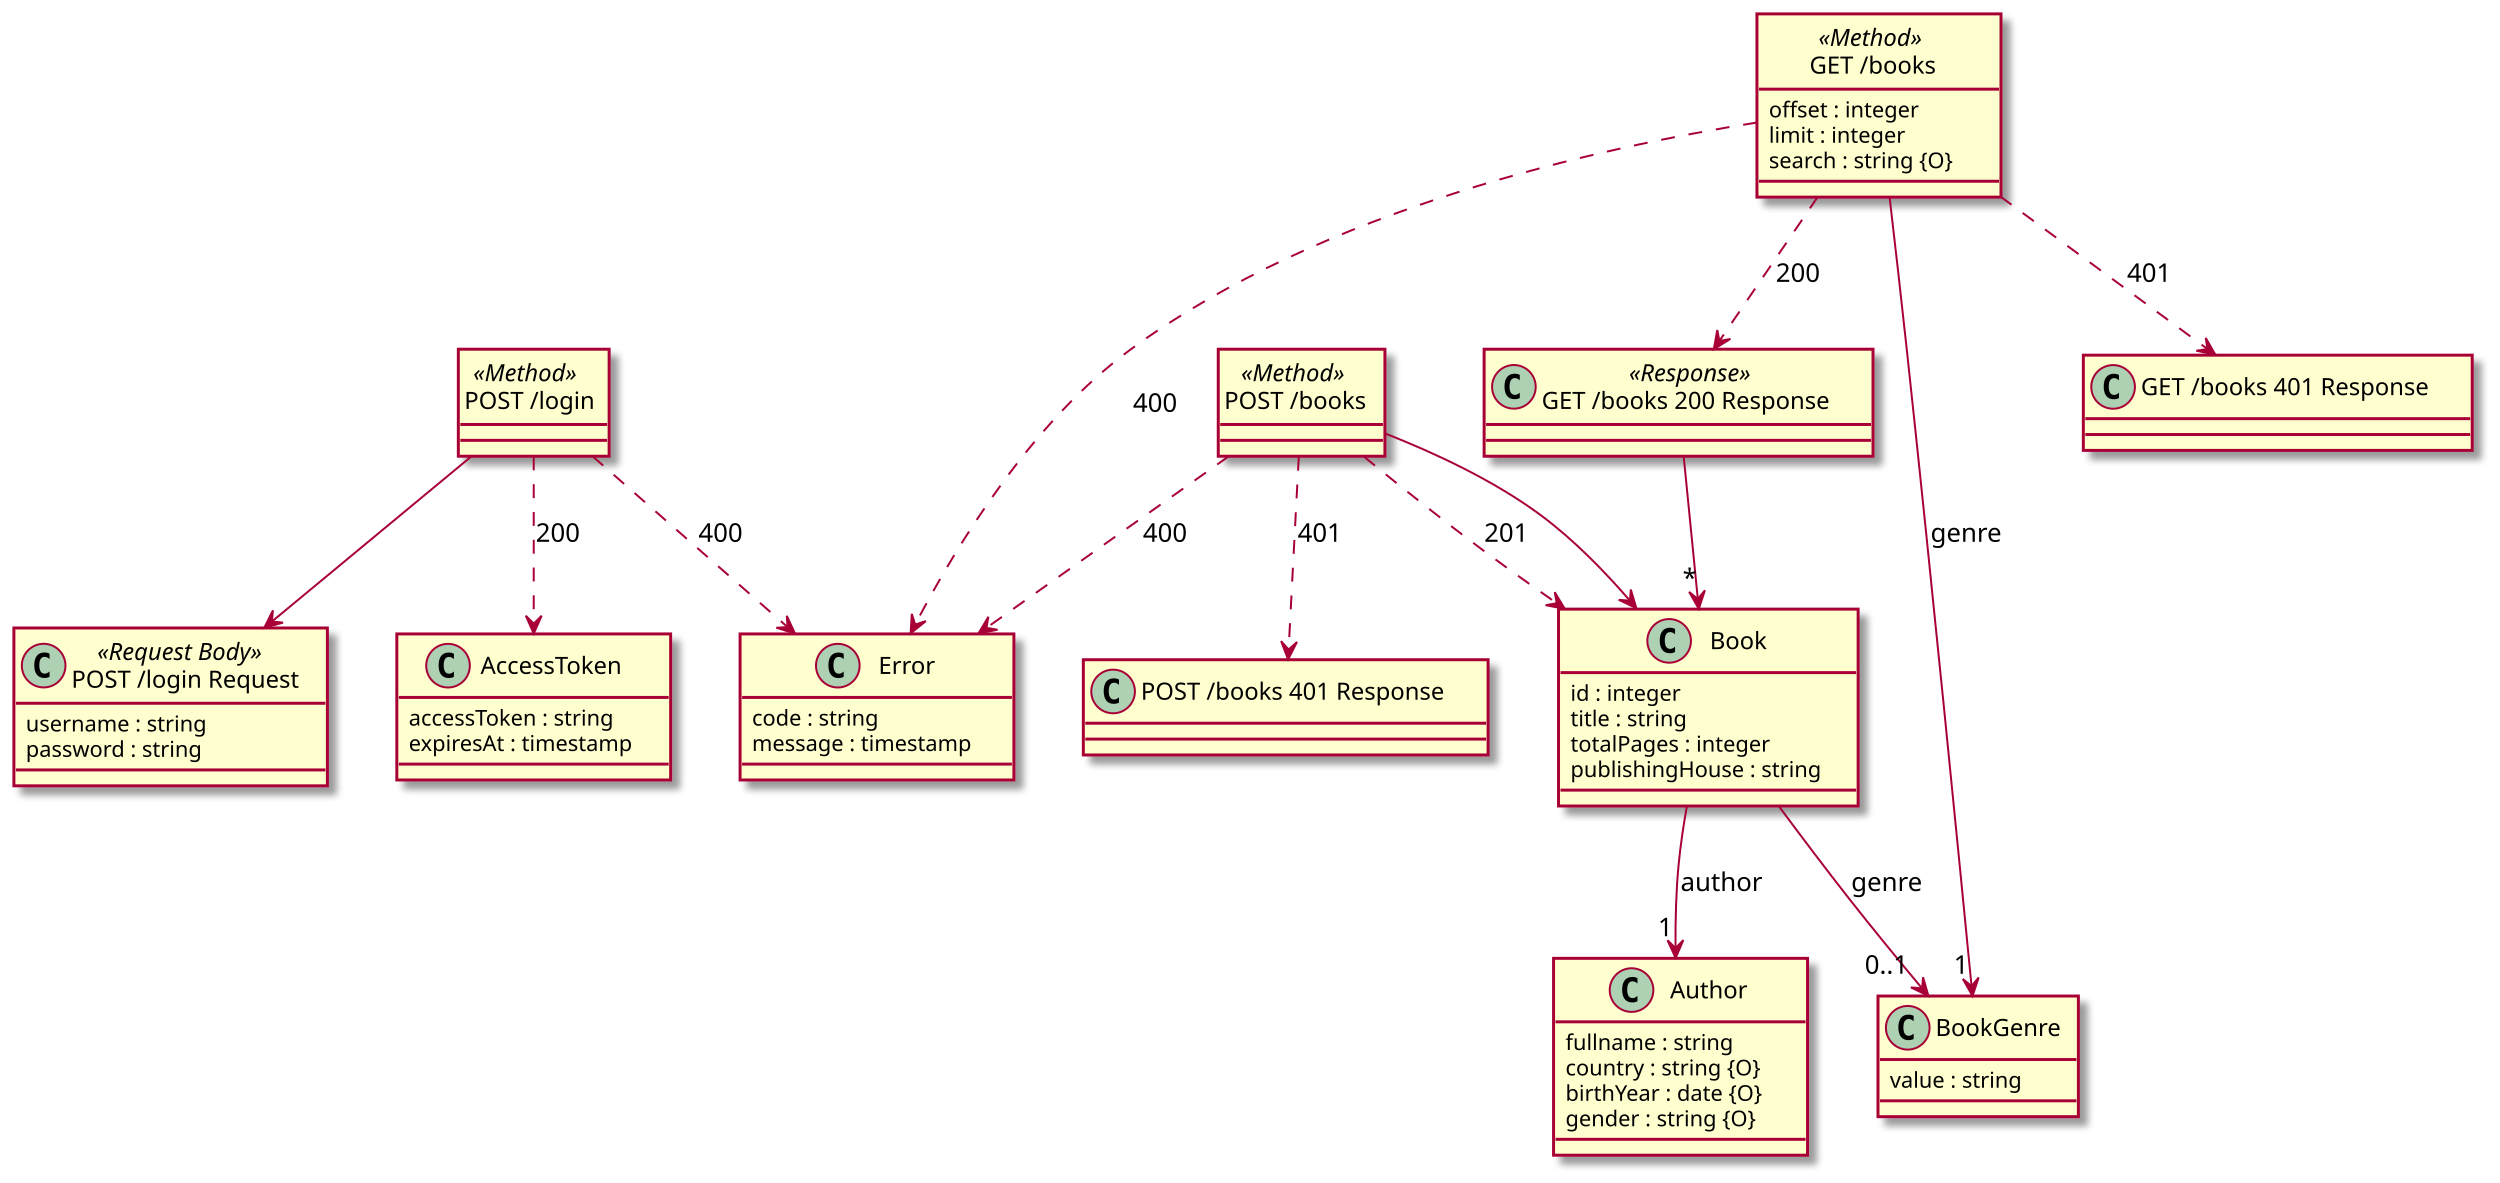
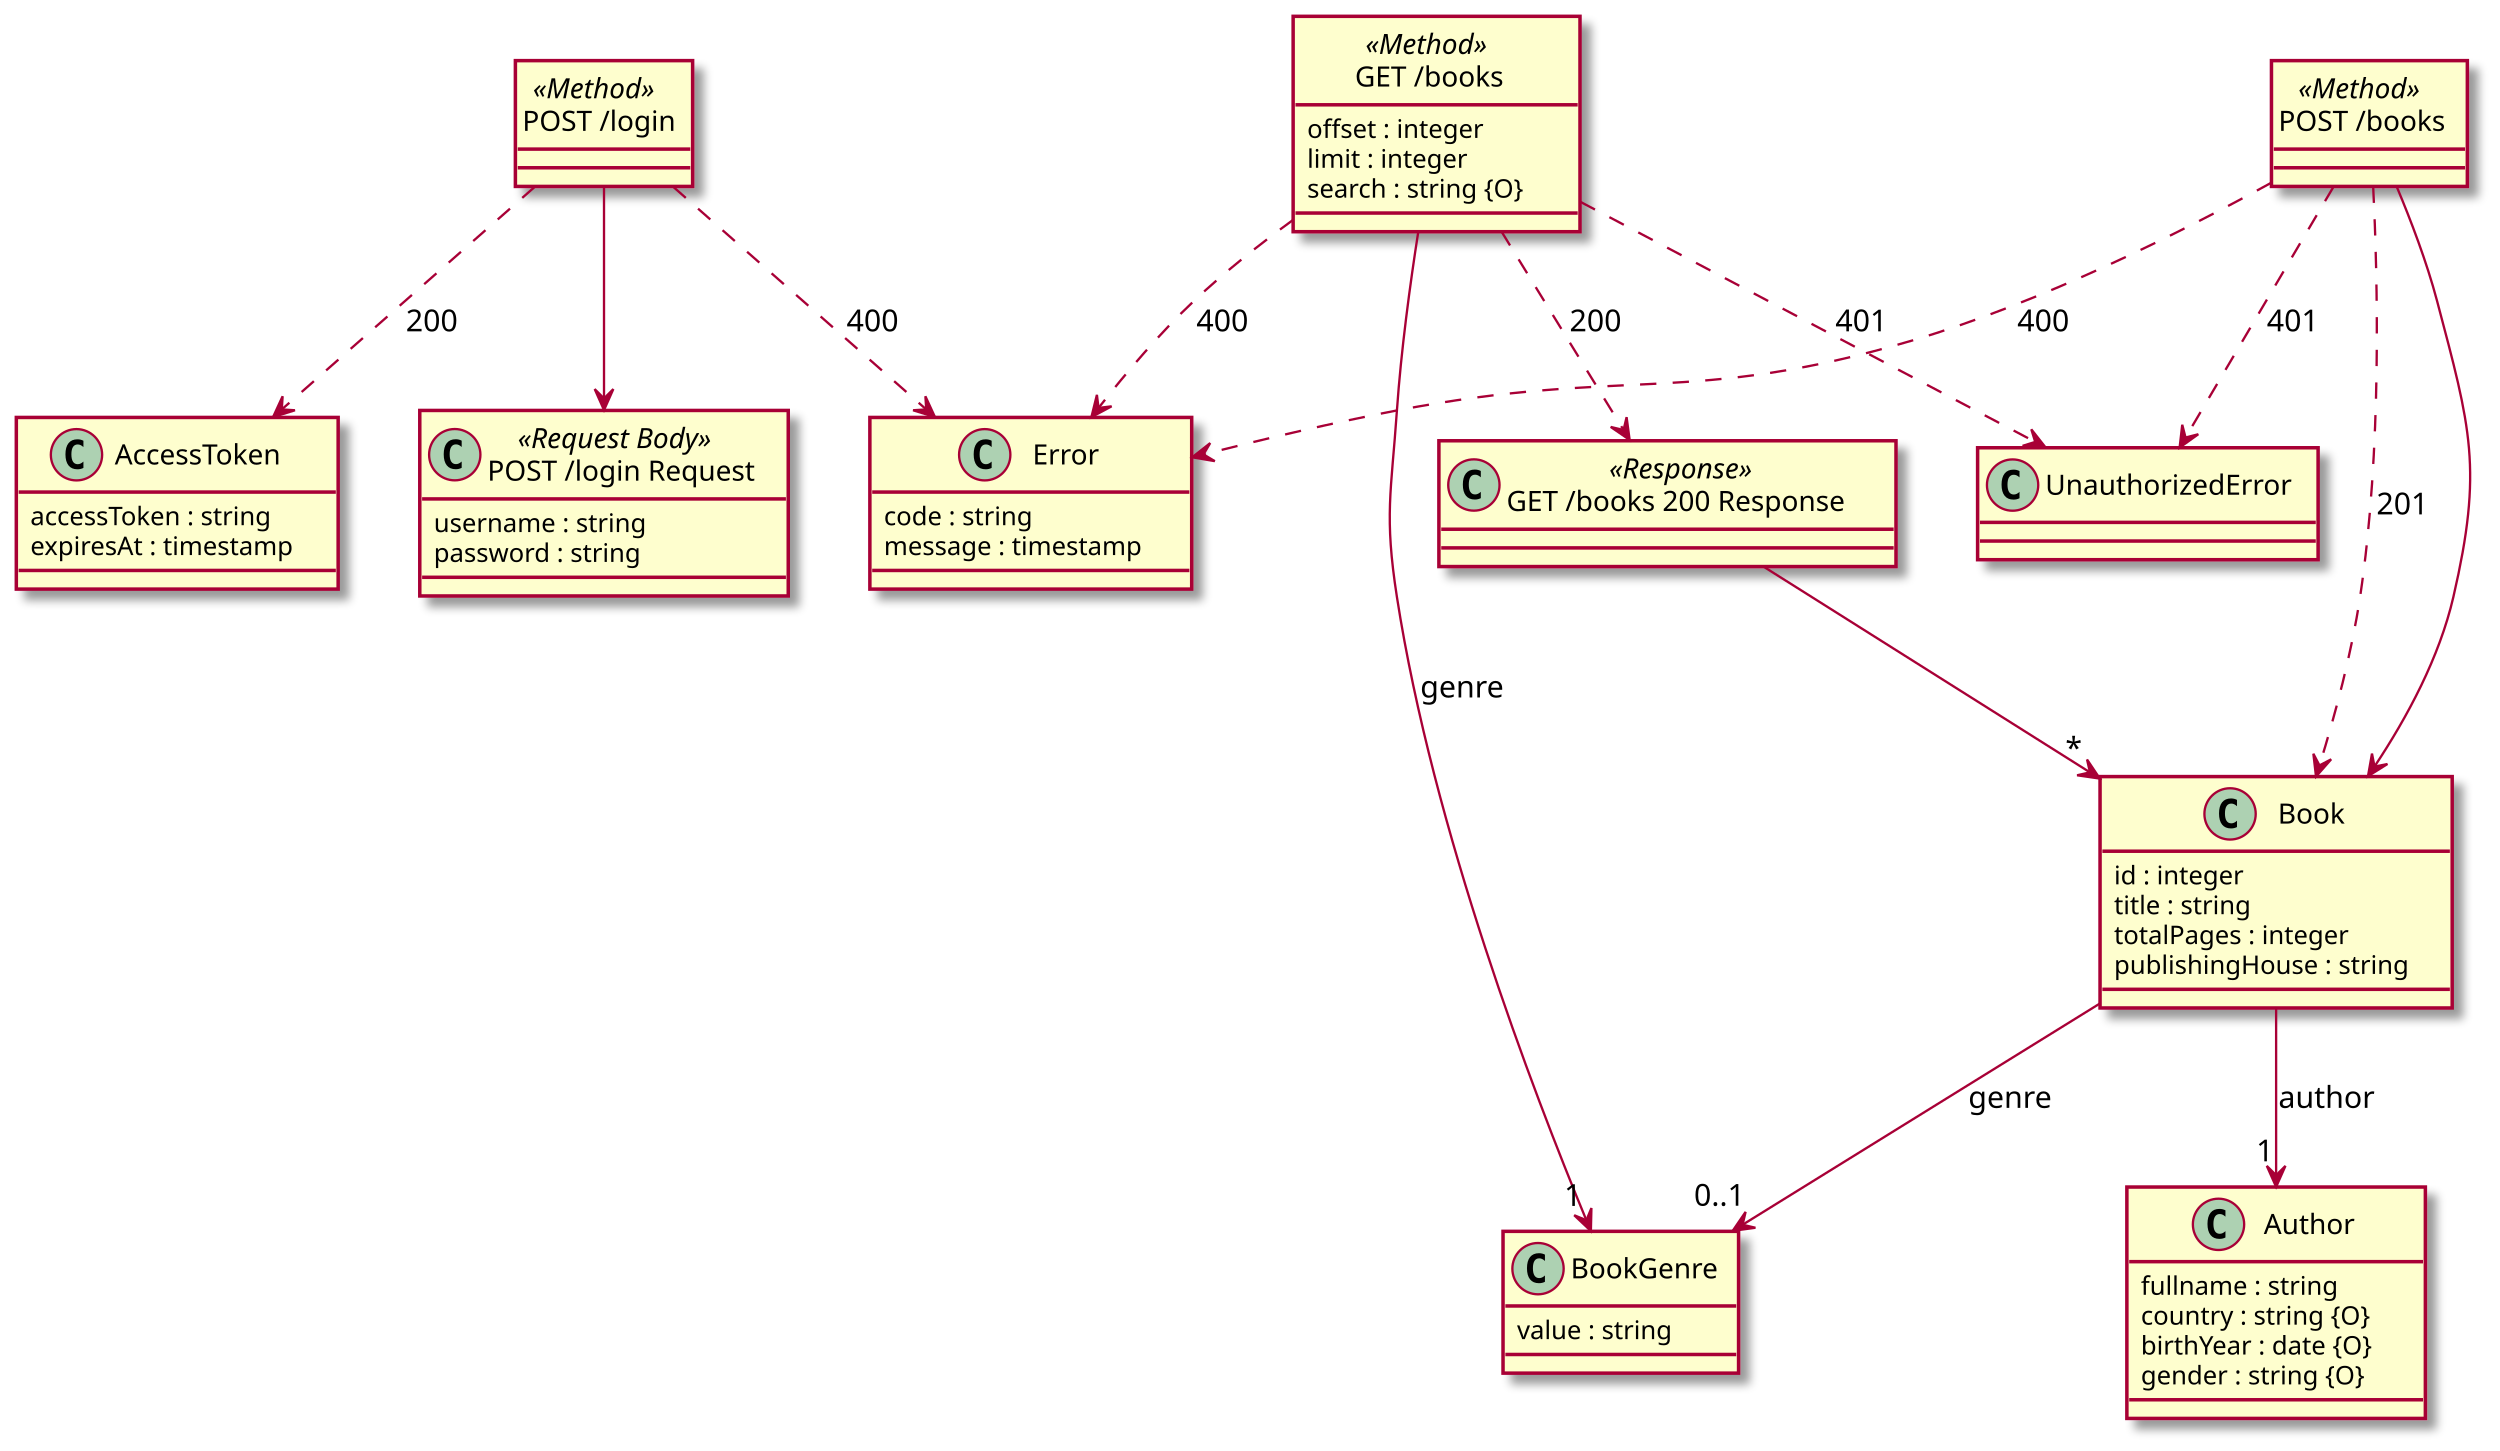
- <svg xmlns="http://www.w3.org/2000/svg" contentScriptType="application/ecmascript" contentStyleType="text/css" height="596px" preserveAspectRatio="none" style="width:1260px;height:596px;" version="1.1" viewBox="0 0 1260 596" width="1260px" zoomAndPan="magnify">
+ <svg xmlns="http://www.w3.org/2000/svg" contentScriptType="application/ecmascript" contentStyleType="text/css" height="622px" preserveAspectRatio="none" style="width:1072px;height:622px;" version="1.1" viewBox="0 0 1072 622" width="1072px" zoomAndPan="magnify">
  <defs>
-     <filter height="300%" id="ftw6ays16oksc" width="300%" x="-1" y="-1">
+     <filter height="300%" id="f1p0zam1spwmme" width="300%" x="-1" y="-1">
      <feGaussianBlur result="blurOut" stdDeviation="2.0" />
      <feColorMatrix in="blurOut" result="blurOut2" type="matrix" values="0 0 0 0 0 0 0 0 0 0 0 0 0 0 0 0 0 0 .4 0" />
      <feOffset dx="4.0" dy="4.0" in="blurOut2" result="blurOut3" />
      <feBlend in="SourceGraphic" in2="blurOut3" mode="normal" />
    </filter>
  </defs>
  <g>
-     <rect codeLine="3" fill="#FEFECE" filter="url(#ftw6ays16oksc)" height="73.609" id="AccessToken" style="stroke:#A80036;stroke-width:1.5;" width="138" x="200" y="319.5" />
-     <ellipse cx="225.8" cy="335.5" fill="#ADD1B2" rx="11" ry="11" style="stroke:#A80036;stroke-width:1.0;" />
-     <path d="M228.769,341.141 Q228.191,341.438 227.55,341.586 Q226.909,341.734 226.206,341.734 Q223.706,341.734 222.386,340.086 Q221.066,338.438 221.066,335.312 Q221.066,332.188 222.386,330.531 Q223.706,328.875 226.206,328.875 Q226.909,328.875 227.558,329.031 Q228.206,329.188 228.769,329.484 L228.769,332.203 Q228.144,331.625 227.55,331.352 Q226.956,331.078 226.331,331.078 Q224.988,331.078 224.3,332.148 Q223.613,333.219 223.613,335.312 Q223.613,337.406 224.3,338.477 Q224.988,339.547 226.331,339.547 Q226.956,339.547 227.55,339.273 Q228.144,339 228.769,338.422 L228.769,341.141 Z " fill="#000000" />
-     <text fill="#000000" font-family="sans-serif" font-size="12" lengthAdjust="spacing" textLength="82" x="242.2" y="339.654">AccessToken</text>
-     <line style="stroke:#A80036;stroke-width:1.5;" x1="201" x2="337" y1="351.5" y2="351.5" />
-     <text fill="#000000" font-family="sans-serif" font-size="11" lengthAdjust="spacing" textLength="119" x="206" y="365.71">accessToken : string</text>
-     <text fill="#000000" font-family="sans-serif" font-size="11" lengthAdjust="spacing" textLength="126" x="206" y="378.515">expiresAt : timestamp</text>
-     <line style="stroke:#A80036;stroke-width:1.5;" x1="201" x2="337" y1="385.109" y2="385.109" />
-     <rect codeLine="8" fill="#FEFECE" filter="url(#ftw6ays16oksc)" height="73.609" id="Error" style="stroke:#A80036;stroke-width:1.5;" width="138" x="373" y="319.5" />
-     <ellipse cx="422.25" cy="335.5" fill="#ADD1B2" rx="11" ry="11" style="stroke:#A80036;stroke-width:1.0;" />
-     <path d="M425.219,341.141 Q424.641,341.438 424,341.586 Q423.359,341.734 422.656,341.734 Q420.156,341.734 418.836,340.086 Q417.516,338.438 417.516,335.312 Q417.516,332.188 418.836,330.531 Q420.156,328.875 422.656,328.875 Q423.359,328.875 424.008,329.031 Q424.656,329.188 425.219,329.484 L425.219,332.203 Q424.594,331.625 424,331.352 Q423.406,331.078 422.781,331.078 Q421.438,331.078 420.75,332.148 Q420.062,333.219 420.062,335.312 Q420.062,337.406 420.75,338.477 Q421.438,339.547 422.781,339.547 Q423.406,339.547 424,339.273 Q424.594,339 425.219,338.422 L425.219,341.141 Z " fill="#000000" />
-     <text fill="#000000" font-family="sans-serif" font-size="12" lengthAdjust="spacing" textLength="31" x="442.75" y="339.654">Error</text>
-     <line style="stroke:#A80036;stroke-width:1.5;" x1="374" x2="510" y1="351.5" y2="351.5" />
-     <text fill="#000000" font-family="sans-serif" font-size="11" lengthAdjust="spacing" textLength="72" x="379" y="365.71">code : string</text>
-     <text fill="#000000" font-family="sans-serif" font-size="11" lengthAdjust="spacing" textLength="126" x="379" y="378.515">message : timestamp</text>
-     <line style="stroke:#A80036;stroke-width:1.5;" x1="374" x2="510" y1="385.109" y2="385.109" />
-     <rect codeLine="13" fill="#FEFECE" filter="url(#ftw6ays16oksc)" height="99.219" id="Author" style="stroke:#A80036;stroke-width:1.5;" width="128" x="783" y="483" />
-     <ellipse cx="822.3" cy="499" fill="#ADD1B2" rx="11" ry="11" style="stroke:#A80036;stroke-width:1.0;" />
-     <path d="M825.269,504.641 Q824.691,504.938 824.05,505.086 Q823.409,505.234 822.706,505.234 Q820.206,505.234 818.886,503.586 Q817.566,501.938 817.566,498.812 Q817.566,495.688 818.886,494.031 Q820.206,492.375 822.706,492.375 Q823.409,492.375 824.058,492.531 Q824.706,492.688 825.269,492.984 L825.269,495.703 Q824.644,495.125 824.05,494.852 Q823.456,494.578 822.831,494.578 Q821.487,494.578 820.8,495.648 Q820.112,496.719 820.112,498.812 Q820.112,500.906 820.8,501.977 Q821.487,503.047 822.831,503.047 Q823.456,503.047 824.05,502.773 Q824.644,502.5 825.269,501.922 L825.269,504.641 Z " fill="#000000" />
-     <text fill="#000000" font-family="sans-serif" font-size="12" lengthAdjust="spacing" textLength="42" x="841.7" y="503.154">Author</text>
-     <line style="stroke:#A80036;stroke-width:1.5;" x1="784" x2="910" y1="515" y2="515" />
-     <text fill="#000000" font-family="sans-serif" font-size="11" lengthAdjust="spacing" textLength="94" x="789" y="529.21">fullname : string</text>
-     <text fill="#000000" font-family="sans-serif" font-size="11" lengthAdjust="spacing" textLength="114" x="789" y="542.015">country : string {O}</text>
-     <text fill="#000000" font-family="sans-serif" font-size="11" lengthAdjust="spacing" textLength="116" x="789" y="554.82">birthYear : date {O}</text>
-     <text fill="#000000" font-family="sans-serif" font-size="11" lengthAdjust="spacing" textLength="112" x="789" y="567.625">gender : string {O}</text>
-     <line style="stroke:#A80036;stroke-width:1.5;" x1="784" x2="910" y1="574.219" y2="574.219" />
-     <rect codeLine="20" fill="#FEFECE" filter="url(#ftw6ays16oksc)" height="60.805" id="BookGenre" style="stroke:#A80036;stroke-width:1.5;" width="101" x="946.5" y="502" />
-     <ellipse cx="961.5" cy="518" fill="#ADD1B2" rx="11" ry="11" style="stroke:#A80036;stroke-width:1.0;" />
-     <path d="M964.469,523.641 Q963.891,523.938 963.25,524.086 Q962.609,524.234 961.906,524.234 Q959.406,524.234 958.086,522.586 Q956.766,520.938 956.766,517.812 Q956.766,514.688 958.086,513.031 Q959.406,511.375 961.906,511.375 Q962.609,511.375 963.258,511.531 Q963.906,511.688 964.469,511.984 L964.469,514.703 Q963.844,514.125 963.25,513.852 Q962.656,513.578 962.031,513.578 Q960.688,513.578 960,514.648 Q959.312,515.719 959.312,517.812 Q959.312,519.906 960,520.977 Q960.688,522.047 962.031,522.047 Q962.656,522.047 963.25,521.773 Q963.844,521.5 964.469,520.922 L964.469,523.641 Z " fill="#000000" />
-     <text fill="#000000" font-family="sans-serif" font-size="12" lengthAdjust="spacing" textLength="69" x="975.5" y="522.154">BookGenre</text>
-     <line style="stroke:#A80036;stroke-width:1.5;" x1="947.5" x2="1046.5" y1="534" y2="534" />
-     <text fill="#000000" font-family="sans-serif" font-size="11" lengthAdjust="spacing" textLength="75" x="952.5" y="548.21">value : string</text>
-     <line style="stroke:#A80036;stroke-width:1.5;" x1="947.5" x2="1046.5" y1="554.805" y2="554.805" />
-     <rect codeLine="24" fill="#FEFECE" filter="url(#ftw6ays16oksc)" height="99.219" id="Book" style="stroke:#A80036;stroke-width:1.5;" width="151" x="785.5" y="307" />
-     <ellipse cx="841.25" cy="323" fill="#ADD1B2" rx="11" ry="11" style="stroke:#A80036;stroke-width:1.0;" />
-     <path d="M844.219,328.641 Q843.641,328.938 843,329.086 Q842.359,329.234 841.656,329.234 Q839.156,329.234 837.836,327.586 Q836.516,325.938 836.516,322.812 Q836.516,319.688 837.836,318.031 Q839.156,316.375 841.656,316.375 Q842.359,316.375 843.008,316.531 Q843.656,316.688 844.219,316.984 L844.219,319.703 Q843.594,319.125 843,318.852 Q842.406,318.578 841.781,318.578 Q840.438,318.578 839.75,319.648 Q839.062,320.719 839.062,322.812 Q839.062,324.906 839.75,325.977 Q840.438,327.047 841.781,327.047 Q842.406,327.047 843,326.773 Q843.594,326.5 844.219,325.922 L844.219,328.641 Z " fill="#000000" />
-     <text fill="#000000" font-family="sans-serif" font-size="12" lengthAdjust="spacing" textLength="31" x="861.75" y="327.154">Book</text>
-     <line style="stroke:#A80036;stroke-width:1.5;" x1="786.5" x2="935.5" y1="339" y2="339" />
-     <text fill="#000000" font-family="sans-serif" font-size="11" lengthAdjust="spacing" textLength="62" x="791.5" y="353.21">id : integer</text>
-     <text fill="#000000" font-family="sans-serif" font-size="11" lengthAdjust="spacing" textLength="66" x="791.5" y="366.015">title : string</text>
-     <text fill="#000000" font-family="sans-serif" font-size="11" lengthAdjust="spacing" textLength="112" x="791.5" y="378.82">totalPages : integer</text>
-     <text fill="#000000" font-family="sans-serif" font-size="11" lengthAdjust="spacing" textLength="139" x="791.5" y="391.625">publishingHouse : string</text>
-     <line style="stroke:#A80036;stroke-width:1.5;" x1="786.5" x2="935.5" y1="398.219" y2="398.219" />
-     <rect codeLine="36" fill="#FEFECE" filter="url(#ftw6ays16oksc)" height="53.938" id="POST /login" style="stroke:#A80036;stroke-width:1.5;" width="76" x="231" y="176" />
-     <text fill="#000000" font-family="sans-serif" font-size="12" font-style="italic" lengthAdjust="spacing" textLength="61" x="238.5" y="192.139">«Method»</text>
-     <text fill="#000000" font-family="sans-serif" font-size="12" lengthAdjust="spacing" textLength="70" x="234" y="206.107">POST /login</text>
-     <line style="stroke:#A80036;stroke-width:1.5;" x1="232" x2="306" y1="213.938" y2="213.938" />
-     <line style="stroke:#A80036;stroke-width:1.5;" x1="232" x2="306" y1="221.938" y2="221.938" />
-     <rect codeLine="43" fill="#FEFECE" filter="url(#ftw6ays16oksc)" height="79.547" id="POST /login Request" style="stroke:#A80036;stroke-width:1.5;" width="158" x="7" y="316.5" />
-     <ellipse cx="22" cy="335.469" fill="#ADD1B2" rx="11" ry="11" style="stroke:#A80036;stroke-width:1.0;" />
-     <path d="M24.969,341.109 Q24.391,341.406 23.75,341.555 Q23.109,341.703 22.406,341.703 Q19.906,341.703 18.586,340.055 Q17.266,338.406 17.266,335.281 Q17.266,332.156 18.586,330.5 Q19.906,328.844 22.406,328.844 Q23.109,328.844 23.758,329 Q24.406,329.156 24.969,329.453 L24.969,332.172 Q24.344,331.594 23.75,331.32 Q23.156,331.047 22.531,331.047 Q21.188,331.047 20.5,332.117 Q19.812,333.188 19.812,335.281 Q19.812,337.375 20.5,338.445 Q21.188,339.516 22.531,339.516 Q23.156,339.516 23.75,339.242 Q24.344,338.969 24.969,338.391 L24.969,341.109 Z " fill="#000000" />
-     <text fill="#000000" font-family="sans-serif" font-size="12" font-style="italic" lengthAdjust="spacing" textLength="100" x="49" y="332.639">«Request Body»</text>
-     <text fill="#000000" font-family="sans-serif" font-size="12" lengthAdjust="spacing" textLength="126" x="36" y="346.607">POST /login Request</text>
-     <line style="stroke:#A80036;stroke-width:1.5;" x1="8" x2="164" y1="354.438" y2="354.438" />
-     <text fill="#000000" font-family="sans-serif" font-size="11" lengthAdjust="spacing" textLength="103" x="13" y="368.648">username : string</text>
-     <text fill="#000000" font-family="sans-serif" font-size="11" lengthAdjust="spacing" textLength="101" x="13" y="381.453">password : string</text>
-     <line style="stroke:#A80036;stroke-width:1.5;" x1="8" x2="164" y1="388.047" y2="388.047" />
-     <rect codeLine="50" fill="#FEFECE" filter="url(#ftw6ays16oksc)" height="92.352" id="GET /books" style="stroke:#A80036;stroke-width:1.5;" width="123" x="885.5" y="7" />
-     <text fill="#000000" font-family="sans-serif" font-size="12" font-style="italic" lengthAdjust="spacing" textLength="61" x="916.5" y="23.139">«Method»</text>
-     <text fill="#000000" font-family="sans-serif" font-size="12" lengthAdjust="spacing" textLength="70" x="912" y="37.107">GET /books</text>
-     <line style="stroke:#A80036;stroke-width:1.5;" x1="886.5" x2="1007.5" y1="44.938" y2="44.938" />
-     <text fill="#000000" font-family="sans-serif" font-size="11" lengthAdjust="spacing" textLength="85" x="891.5" y="59.148">offset : integer</text>
-     <text fill="#000000" font-family="sans-serif" font-size="11" lengthAdjust="spacing" textLength="76" x="891.5" y="71.953">limit : integer</text>
-     <text fill="#000000" font-family="sans-serif" font-size="11" lengthAdjust="spacing" textLength="111" x="891.5" y="84.757">search : string {O}</text>
-     <line style="stroke:#A80036;stroke-width:1.5;" x1="886.5" x2="1007.5" y1="91.352" y2="91.352" />
-     <rect codeLine="56" fill="#FEFECE" filter="url(#ftw6ays16oksc)" height="53.938" id="GET /books 200 Response" style="stroke:#A80036;stroke-width:1.5;" width="196" x="748" y="176" />
-     <ellipse cx="763" cy="194.969" fill="#ADD1B2" rx="11" ry="11" style="stroke:#A80036;stroke-width:1.0;" />
-     <path d="M765.969,200.609 Q765.391,200.906 764.75,201.055 Q764.109,201.203 763.406,201.203 Q760.906,201.203 759.586,199.555 Q758.266,197.906 758.266,194.781 Q758.266,191.656 759.586,190 Q760.906,188.344 763.406,188.344 Q764.109,188.344 764.758,188.5 Q765.406,188.656 765.969,188.953 L765.969,191.672 Q765.344,191.094 764.75,190.82 Q764.156,190.547 763.531,190.547 Q762.188,190.547 761.5,191.617 Q760.812,192.688 760.812,194.781 Q760.812,196.875 761.5,197.945 Q762.188,199.016 763.531,199.016 Q764.156,199.016 764.75,198.742 Q765.344,198.469 765.969,197.891 L765.969,200.609 Z " fill="#000000" />
-     <text fill="#000000" font-family="sans-serif" font-size="12" font-style="italic" lengthAdjust="spacing" textLength="76" x="821" y="192.139">«Response»</text>
-     <text fill="#000000" font-family="sans-serif" font-size="12" lengthAdjust="spacing" textLength="164" x="777" y="206.107">GET /books 200 Response</text>
-     <line style="stroke:#A80036;stroke-width:1.5;" x1="749" x2="943" y1="213.938" y2="213.938" />
-     <line style="stroke:#A80036;stroke-width:1.5;" x1="749" x2="943" y1="221.938" y2="221.938" />
-     <rect codeLine="62" fill="#FEFECE" filter="url(#ftw6ays16oksc)" height="48" id="GET /books 401 Response" style="stroke:#A80036;stroke-width:1.5;" width="196" x="1050" y="179" />
-     <ellipse cx="1065" cy="195" fill="#ADD1B2" rx="11" ry="11" style="stroke:#A80036;stroke-width:1.0;" />
-     <path d="M1067.969,200.641 Q1067.391,200.938 1066.75,201.086 Q1066.109,201.234 1065.406,201.234 Q1062.906,201.234 1061.586,199.586 Q1060.266,197.938 1060.266,194.812 Q1060.266,191.688 1061.586,190.031 Q1062.906,188.375 1065.406,188.375 Q1066.109,188.375 1066.758,188.531 Q1067.406,188.688 1067.969,188.984 L1067.969,191.703 Q1067.344,191.125 1066.75,190.852 Q1066.156,190.578 1065.531,190.578 Q1064.188,190.578 1063.5,191.648 Q1062.812,192.719 1062.812,194.812 Q1062.812,196.906 1063.5,197.977 Q1064.188,199.047 1065.531,199.047 Q1066.156,199.047 1066.75,198.773 Q1067.344,198.5 1067.969,197.922 L1067.969,200.641 Z " fill="#000000" />
-     <text fill="#000000" font-family="sans-serif" font-size="12" lengthAdjust="spacing" textLength="164" x="1079" y="199.154">GET /books 401 Response</text>
-     <line style="stroke:#A80036;stroke-width:1.5;" x1="1051" x2="1245" y1="211" y2="211" />
-     <line style="stroke:#A80036;stroke-width:1.5;" x1="1051" x2="1245" y1="219" y2="219" />
-     <rect codeLine="68" fill="#FEFECE" filter="url(#ftw6ays16oksc)" height="53.938" id="POST /books" style="stroke:#A80036;stroke-width:1.5;" width="84" x="614" y="176" />
-     <text fill="#000000" font-family="sans-serif" font-size="12" font-style="italic" lengthAdjust="spacing" textLength="61" x="625.5" y="192.139">«Method»</text>
-     <text fill="#000000" font-family="sans-serif" font-size="12" lengthAdjust="spacing" textLength="78" x="617" y="206.107">POST /books</text>
-     <line style="stroke:#A80036;stroke-width:1.5;" x1="615" x2="697" y1="213.938" y2="213.938" />
-     <line style="stroke:#A80036;stroke-width:1.5;" x1="615" x2="697" y1="221.938" y2="221.938" />
-     <rect codeLine="74" fill="#FEFECE" filter="url(#ftw6ays16oksc)" height="48" id="POST /books 401 Response" style="stroke:#A80036;stroke-width:1.5;" width="204" x="546" y="332.5" />
-     <ellipse cx="561" cy="348.5" fill="#ADD1B2" rx="11" ry="11" style="stroke:#A80036;stroke-width:1.0;" />
-     <path d="M563.969,354.141 Q563.391,354.438 562.75,354.586 Q562.109,354.734 561.406,354.734 Q558.906,354.734 557.586,353.086 Q556.266,351.438 556.266,348.312 Q556.266,345.188 557.586,343.531 Q558.906,341.875 561.406,341.875 Q562.109,341.875 562.758,342.031 Q563.406,342.188 563.969,342.484 L563.969,345.203 Q563.344,344.625 562.75,344.352 Q562.156,344.078 561.531,344.078 Q560.188,344.078 559.5,345.148 Q558.812,346.219 558.812,348.312 Q558.812,350.406 559.5,351.477 Q560.188,352.547 561.531,352.547 Q562.156,352.547 562.75,352.273 Q563.344,352 563.969,351.422 L563.969,354.141 Z " fill="#000000" />
-     <text fill="#000000" font-family="sans-serif" font-size="12" lengthAdjust="spacing" textLength="172" x="575" y="352.654">POST /books 401 Response</text>
-     <line style="stroke:#A80036;stroke-width:1.5;" x1="547" x2="749" y1="364.5" y2="364.5" />
-     <line style="stroke:#A80036;stroke-width:1.5;" x1="547" x2="749" y1="372.5" y2="372.5" />
-     <path codeLine="31" d="M896.633,406.455 C907.795,421.509 920.265,438.048 932,453 C943.682,467.884 956.947,484.031 968.433,497.789 " fill="none" id="Book-to-BookGenre" style="stroke:#A80036;stroke-width:1.0;" />
-     <polygon fill="#A80036" points="971.937,501.978,969.229,492.508,968.729,498.143,963.094,497.642,971.937,501.978" style="stroke:#A80036;stroke-width:1.0;" />
-     <text fill="#000000" font-family="sans-serif" font-size="13" lengthAdjust="spacing" textLength="37" x="933" y="449.067">genre</text>
-     <text fill="#000000" font-family="sans-serif" font-size="13" lengthAdjust="spacing" textLength="24" x="939.83" y="490.763">0..1</text>
-     <path codeLine="33" d="M850.201,406.289 C848.452,416.08 846.916,426.331 846,436 C844.731,449.407 844.367,463.919 844.463,477.486 " fill="none" id="Book-to-Author" style="stroke:#A80036;stroke-width:1.0;" />
-     <polygon fill="#A80036" points="844.524,482.834,848.418,473.788,844.465,477.834,840.419,473.882,844.524,482.834" style="stroke:#A80036;stroke-width:1.0;" />
-     <text fill="#000000" font-family="sans-serif" font-size="13" lengthAdjust="spacing" textLength="42" x="847" y="449.067">author</text>
-     <text fill="#000000" font-family="sans-serif" font-size="13" lengthAdjust="spacing" textLength="8" x="835.613" y="471.856">1</text>
-     <path codeLine="39" d="M269,230.044 C269,253.124 269,287.227 269,314.054 " fill="none" id="POST /login-to-AccessToken" style="stroke:#A80036;stroke-width:1.0;stroke-dasharray:7.0,7.0;" />
-     <polygon fill="#A80036" points="269,319.317,273,310.317,269,314.317,265,310.317,269,319.317" style="stroke:#A80036;stroke-width:1.0;" />
-     <text fill="#000000" font-family="sans-serif" font-size="13" lengthAdjust="spacing" textLength="24" x="270" y="273.067">200</text>
-     <path codeLine="41" d="M298.74,230.044 C325.645,253.605 365.667,288.653 396.575,315.721 " fill="none" id="POST /login-to-Error" style="stroke:#A80036;stroke-width:1.0;stroke-dasharray:7.0,7.0;" />
-     <polygon fill="#A80036" points="400.682,319.317,396.547,310.378,396.921,316.023,391.276,316.397,400.682,319.317" style="stroke:#A80036;stroke-width:1.0;" />
-     <text fill="#000000" font-family="sans-serif" font-size="13" lengthAdjust="spacing" textLength="24" x="352" y="273.067">400</text>
-     <path codeLine="48" d="M237.541,230.044 C209.947,252.888 169.309,286.531 137.06,313.229 " fill="none" id="POST /login-to-POST /login Request" style="stroke:#A80036;stroke-width:1.0;" />
-     <polygon fill="#A80036" points="133.171,316.449,142.654,313.791,137.022,313.26,137.553,307.628,133.171,316.449" style="stroke:#A80036;stroke-width:1.0;" />
-     <path codeLine="59" d="M848.579,230.044 C850.526,249.711 853.265,277.381 855.677,301.733 " fill="none" id="GET /books 200 Response-to-Book" style="stroke:#A80036;stroke-width:1.0;" />
-     <polygon fill="#A80036" points="856.186,306.875,859.279,297.524,855.693,301.899,851.318,298.313,856.186,306.875" style="stroke:#A80036;stroke-width:1.0;" />
-     <text fill="#000000" font-family="sans-serif" font-size="13" lengthAdjust="spacing" textLength="7" x="848.017" y="295.903">*</text>
-     <path codeLine="61" d="M916.148,99.209 C900.117,122.7 880.956,150.778 866.713,171.648 " fill="none" id="GET /books-to-GET /books 200 Response" style="stroke:#A80036;stroke-width:1.0;stroke-dasharray:7.0,7.0;" />
-     <polygon fill="#A80036" points="863.752,175.987,872.129,170.808,866.571,171.857,865.521,166.298,863.752,175.987" style="stroke:#A80036;stroke-width:1.0;" />
-     <text fill="#000000" font-family="sans-serif" font-size="13" lengthAdjust="spacing" textLength="24" x="895" y="142.067">200</text>
-     <path codeLine="64" d="M1008.13,99.008 C1042.25,124.135 1083.57,154.561 1112.42,175.801 " fill="none" id="GET /books-to-GET /books 401 Response" style="stroke:#A80036;stroke-width:1.0;stroke-dasharray:7.0,7.0;" />
-     <polygon fill="#A80036" points="1116.58,178.867,1111.695,170.315,1112.55,175.907,1106.959,176.763,1116.58,178.867" style="stroke:#A80036;stroke-width:1.0;" />
-     <text fill="#000000" font-family="sans-serif" font-size="13" lengthAdjust="spacing" textLength="24" x="1072" y="142.067">401</text>
-     <path codeLine="66" d="M885.463,61.762 C806.029,74.328 666.569,105.271 570,176 C520.447,212.294 482.722,273.621 461.467,314.334 " fill="none" id="GET /books-to-Error" style="stroke:#A80036;stroke-width:1.0;stroke-dasharray:7.0,7.0;" />
-     <polygon fill="#A80036" points="458.957,319.194,466.642,313.035,461.252,314.752,459.535,309.362,458.957,319.194" style="stroke:#A80036;stroke-width:1.0;" />
-     <text fill="#000000" font-family="sans-serif" font-size="13" lengthAdjust="spacing" textLength="24" x="571" y="207.567">400</text>
-     <path codeLine="71" d="M687.559,230.255 C704.869,244.415 726.849,262.011 747,277 C758.953,285.891 771.801,295.079 784.411,303.899 " fill="none" id="POST /books-to-Book" style="stroke:#A80036;stroke-width:1.0;stroke-dasharray:7.0,7.0;" />
-     <polygon fill="#A80036" points="788.677,306.875,783.585,298.445,784.576,304.014,779.007,305.006,788.677,306.875" style="stroke:#A80036;stroke-width:1.0;" />
-     <text fill="#000000" font-family="sans-serif" font-size="13" lengthAdjust="spacing" textLength="24" x="748" y="273.067">201</text>
-     <path codeLine="78" d="M698.126,218.481 C722.537,228.054 753.074,242.134 777,260 C793.147,272.058 808.457,287.656 821.475,302.738 " fill="none" id="POST /books-to-Book-1" style="stroke:#A80036;stroke-width:1.0;" />
-     <polygon fill="#A80036" points="824.734,306.558,821.936,297.115,821.489,302.754,815.85,302.307,824.734,306.558" style="stroke:#A80036;stroke-width:1.0;" />
-     <path codeLine="73" d="M619.212,230.044 C585.659,253.797 535.615,289.226 497.256,316.382 " fill="none" id="POST /books-to-Error" style="stroke:#A80036;stroke-width:1.0;stroke-dasharray:7.0,7.0;" />
-     <polygon fill="#A80036" points="493.111,319.317,502.768,317.38,497.192,316.428,498.144,310.852,493.111,319.317" style="stroke:#A80036;stroke-width:1.0;" />
-     <text fill="#000000" font-family="sans-serif" font-size="13" lengthAdjust="spacing" textLength="24" x="576" y="273.067">400</text>
-     <path codeLine="76" d="M654.589,230.21 C654.085,239.606 653.515,250.277 653,260 C651.804,282.58 650.465,308.165 649.474,327.166 " fill="none" id="POST /books-to-POST /books 401 Response" style="stroke:#A80036;stroke-width:1.0;stroke-dasharray:7.0,7.0;" />
-     <polygon fill="#A80036" points="649.205,332.342,653.668,323.562,649.465,327.349,645.678,323.146,649.205,332.342" style="stroke:#A80036;stroke-width:1.0;" />
-     <text fill="#000000" font-family="sans-serif" font-size="13" lengthAdjust="spacing" textLength="24" x="654" y="273.067">401</text>
-     <path codeLine="80" d="M952.329,99.176 C955.005,122.168 958.253,150.564 961,176 C973.699,293.579 987.449,433.185 993.642,496.807 " fill="none" id="GET /books-to-BookGenre" style="stroke:#A80036;stroke-width:1.0;" />
-     <polygon fill="#A80036" points="994.146,501.99,997.256,492.645,993.662,497.014,989.293,493.42,994.146,501.99" style="stroke:#A80036;stroke-width:1.0;" />
-     <text fill="#000000" font-family="sans-serif" font-size="13" lengthAdjust="spacing" textLength="37" x="973" y="273.067">genre</text>
-     <text fill="#000000" font-family="sans-serif" font-size="13" lengthAdjust="spacing" textLength="8" x="984.647" y="490.779">1</text>
+     <rect codeLine="3" fill="#FEFECE" filter="url(#f1p0zam1spwmme)" height="73.609" id="AccessToken" style="stroke:#A80036;stroke-width:1.5;" width="138" x="7" y="179" />
+     <ellipse cx="32.8" cy="195" fill="#ADD1B2" rx="11" ry="11" style="stroke:#A80036;stroke-width:1.0;" />
+     <path d="M35.769,200.641 Q35.191,200.938 34.55,201.086 Q33.909,201.234 33.206,201.234 Q30.706,201.234 29.386,199.586 Q28.066,197.938 28.066,194.812 Q28.066,191.688 29.386,190.031 Q30.706,188.375 33.206,188.375 Q33.909,188.375 34.558,188.531 Q35.206,188.688 35.769,188.984 L35.769,191.703 Q35.144,191.125 34.55,190.852 Q33.956,190.578 33.331,190.578 Q31.988,190.578 31.3,191.648 Q30.613,192.719 30.613,194.812 Q30.613,196.906 31.3,197.977 Q31.988,199.047 33.331,199.047 Q33.956,199.047 34.55,198.773 Q35.144,198.5 35.769,197.922 L35.769,200.641 Z " fill="#000000" />
+     <text fill="#000000" font-family="sans-serif" font-size="12" lengthAdjust="spacing" textLength="82" x="49.2" y="199.154">AccessToken</text>
+     <line style="stroke:#A80036;stroke-width:1.5;" x1="8" x2="144" y1="211" y2="211" />
+     <text fill="#000000" font-family="sans-serif" font-size="11" lengthAdjust="spacing" textLength="119" x="13" y="225.21">accessToken : string</text>
+     <text fill="#000000" font-family="sans-serif" font-size="11" lengthAdjust="spacing" textLength="126" x="13" y="238.015">expiresAt : timestamp</text>
+     <line style="stroke:#A80036;stroke-width:1.5;" x1="8" x2="144" y1="244.609" y2="244.609" />
+     <rect codeLine="8" fill="#FEFECE" filter="url(#f1p0zam1spwmme)" height="73.609" id="Error" style="stroke:#A80036;stroke-width:1.5;" width="138" x="373" y="179" />
+     <ellipse cx="422.25" cy="195" fill="#ADD1B2" rx="11" ry="11" style="stroke:#A80036;stroke-width:1.0;" />
+     <path d="M425.219,200.641 Q424.641,200.938 424,201.086 Q423.359,201.234 422.656,201.234 Q420.156,201.234 418.836,199.586 Q417.516,197.938 417.516,194.812 Q417.516,191.688 418.836,190.031 Q420.156,188.375 422.656,188.375 Q423.359,188.375 424.008,188.531 Q424.656,188.688 425.219,188.984 L425.219,191.703 Q424.594,191.125 424,190.852 Q423.406,190.578 422.781,190.578 Q421.438,190.578 420.75,191.648 Q420.062,192.719 420.062,194.812 Q420.062,196.906 420.75,197.977 Q421.438,199.047 422.781,199.047 Q423.406,199.047 424,198.773 Q424.594,198.5 425.219,197.922 L425.219,200.641 Z " fill="#000000" />
+     <text fill="#000000" font-family="sans-serif" font-size="12" lengthAdjust="spacing" textLength="31" x="442.75" y="199.154">Error</text>
+     <line style="stroke:#A80036;stroke-width:1.5;" x1="374" x2="510" y1="211" y2="211" />
+     <text fill="#000000" font-family="sans-serif" font-size="11" lengthAdjust="spacing" textLength="72" x="379" y="225.21">code : string</text>
+     <text fill="#000000" font-family="sans-serif" font-size="11" lengthAdjust="spacing" textLength="126" x="379" y="238.015">message : timestamp</text>
+     <line style="stroke:#A80036;stroke-width:1.5;" x1="374" x2="510" y1="244.609" y2="244.609" />
+     <rect codeLine="13" fill="#FEFECE" filter="url(#f1p0zam1spwmme)" height="99.219" id="Author" style="stroke:#A80036;stroke-width:1.5;" width="128" x="912" y="509" />
+     <ellipse cx="951.3" cy="525" fill="#ADD1B2" rx="11" ry="11" style="stroke:#A80036;stroke-width:1.0;" />
+     <path d="M954.269,530.641 Q953.691,530.938 953.05,531.086 Q952.409,531.234 951.706,531.234 Q949.206,531.234 947.886,529.586 Q946.566,527.938 946.566,524.812 Q946.566,521.688 947.886,520.031 Q949.206,518.375 951.706,518.375 Q952.409,518.375 953.058,518.531 Q953.706,518.688 954.269,518.984 L954.269,521.703 Q953.644,521.125 953.05,520.852 Q952.456,520.578 951.831,520.578 Q950.487,520.578 949.8,521.648 Q949.112,522.719 949.112,524.812 Q949.112,526.906 949.8,527.977 Q950.487,529.047 951.831,529.047 Q952.456,529.047 953.05,528.773 Q953.644,528.5 954.269,527.922 L954.269,530.641 Z " fill="#000000" />
+     <text fill="#000000" font-family="sans-serif" font-size="12" lengthAdjust="spacing" textLength="42" x="970.7" y="529.154">Author</text>
+     <line style="stroke:#A80036;stroke-width:1.5;" x1="913" x2="1039" y1="541" y2="541" />
+     <text fill="#000000" font-family="sans-serif" font-size="11" lengthAdjust="spacing" textLength="94" x="918" y="555.21">fullname : string</text>
+     <text fill="#000000" font-family="sans-serif" font-size="11" lengthAdjust="spacing" textLength="114" x="918" y="568.015">country : string {O}</text>
+     <text fill="#000000" font-family="sans-serif" font-size="11" lengthAdjust="spacing" textLength="116" x="918" y="580.82">birthYear : date {O}</text>
+     <text fill="#000000" font-family="sans-serif" font-size="11" lengthAdjust="spacing" textLength="112" x="918" y="593.625">gender : string {O}</text>
+     <line style="stroke:#A80036;stroke-width:1.5;" x1="913" x2="1039" y1="600.219" y2="600.219" />
+     <rect codeLine="20" fill="#FEFECE" filter="url(#f1p0zam1spwmme)" height="60.805" id="BookGenre" style="stroke:#A80036;stroke-width:1.5;" width="101" x="644.5" y="528" />
+     <ellipse cx="659.5" cy="544" fill="#ADD1B2" rx="11" ry="11" style="stroke:#A80036;stroke-width:1.0;" />
+     <path d="M662.469,549.641 Q661.891,549.938 661.25,550.086 Q660.609,550.234 659.906,550.234 Q657.406,550.234 656.086,548.586 Q654.766,546.938 654.766,543.812 Q654.766,540.688 656.086,539.031 Q657.406,537.375 659.906,537.375 Q660.609,537.375 661.258,537.531 Q661.906,537.688 662.469,537.984 L662.469,540.703 Q661.844,540.125 661.25,539.852 Q660.656,539.578 660.031,539.578 Q658.688,539.578 658,540.648 Q657.312,541.719 657.312,543.812 Q657.312,545.906 658,546.977 Q658.688,548.047 660.031,548.047 Q660.656,548.047 661.25,547.773 Q661.844,547.5 662.469,546.922 L662.469,549.641 Z " fill="#000000" />
+     <text fill="#000000" font-family="sans-serif" font-size="12" lengthAdjust="spacing" textLength="69" x="673.5" y="548.154">BookGenre</text>
+     <line style="stroke:#A80036;stroke-width:1.5;" x1="645.5" x2="744.5" y1="560" y2="560" />
+     <text fill="#000000" font-family="sans-serif" font-size="11" lengthAdjust="spacing" textLength="75" x="650.5" y="574.21">value : string</text>
+     <line style="stroke:#A80036;stroke-width:1.5;" x1="645.5" x2="744.5" y1="580.805" y2="580.805" />
+     <rect codeLine="24" fill="#FEFECE" filter="url(#f1p0zam1spwmme)" height="99.219" id="Book" style="stroke:#A80036;stroke-width:1.5;" width="151" x="900.5" y="333" />
+     <ellipse cx="956.25" cy="349" fill="#ADD1B2" rx="11" ry="11" style="stroke:#A80036;stroke-width:1.0;" />
+     <path d="M959.219,354.641 Q958.641,354.938 958,355.086 Q957.359,355.234 956.656,355.234 Q954.156,355.234 952.836,353.586 Q951.516,351.938 951.516,348.812 Q951.516,345.688 952.836,344.031 Q954.156,342.375 956.656,342.375 Q957.359,342.375 958.008,342.531 Q958.656,342.688 959.219,342.984 L959.219,345.703 Q958.594,345.125 958,344.852 Q957.406,344.578 956.781,344.578 Q955.438,344.578 954.75,345.648 Q954.062,346.719 954.062,348.812 Q954.062,350.906 954.75,351.977 Q955.438,353.047 956.781,353.047 Q957.406,353.047 958,352.773 Q958.594,352.5 959.219,351.922 L959.219,354.641 Z " fill="#000000" />
+     <text fill="#000000" font-family="sans-serif" font-size="12" lengthAdjust="spacing" textLength="31" x="976.75" y="353.154">Book</text>
+     <line style="stroke:#A80036;stroke-width:1.5;" x1="901.5" x2="1050.5" y1="365" y2="365" />
+     <text fill="#000000" font-family="sans-serif" font-size="11" lengthAdjust="spacing" textLength="62" x="906.5" y="379.21">id : integer</text>
+     <text fill="#000000" font-family="sans-serif" font-size="11" lengthAdjust="spacing" textLength="66" x="906.5" y="392.015">title : string</text>
+     <text fill="#000000" font-family="sans-serif" font-size="11" lengthAdjust="spacing" textLength="112" x="906.5" y="404.82">totalPages : integer</text>
+     <text fill="#000000" font-family="sans-serif" font-size="11" lengthAdjust="spacing" textLength="139" x="906.5" y="417.625">publishingHouse : string</text>
+     <line style="stroke:#A80036;stroke-width:1.5;" x1="901.5" x2="1050.5" y1="424.219" y2="424.219" />
+     <rect codeLine="36" fill="#FEFECE" filter="url(#f1p0zam1spwmme)" height="53.938" id="POST /login" style="stroke:#A80036;stroke-width:1.5;" width="76" x="221" y="26" />
+     <text fill="#000000" font-family="sans-serif" font-size="12" font-style="italic" lengthAdjust="spacing" textLength="61" x="228.5" y="42.139">«Method»</text>
+     <text fill="#000000" font-family="sans-serif" font-size="12" lengthAdjust="spacing" textLength="70" x="224" y="56.107">POST /login</text>
+     <line style="stroke:#A80036;stroke-width:1.5;" x1="222" x2="296" y1="63.938" y2="63.938" />
+     <line style="stroke:#A80036;stroke-width:1.5;" x1="222" x2="296" y1="71.938" y2="71.938" />
+     <rect codeLine="43" fill="#FEFECE" filter="url(#f1p0zam1spwmme)" height="79.547" id="POST /login Request" style="stroke:#A80036;stroke-width:1.5;" width="158" x="180" y="176" />
+     <ellipse cx="195" cy="194.969" fill="#ADD1B2" rx="11" ry="11" style="stroke:#A80036;stroke-width:1.0;" />
+     <path d="M197.969,200.609 Q197.391,200.906 196.75,201.055 Q196.109,201.203 195.406,201.203 Q192.906,201.203 191.586,199.555 Q190.266,197.906 190.266,194.781 Q190.266,191.656 191.586,190 Q192.906,188.344 195.406,188.344 Q196.109,188.344 196.758,188.5 Q197.406,188.656 197.969,188.953 L197.969,191.672 Q197.344,191.094 196.75,190.82 Q196.156,190.547 195.531,190.547 Q194.188,190.547 193.5,191.617 Q192.812,192.688 192.812,194.781 Q192.812,196.875 193.5,197.945 Q194.188,199.016 195.531,199.016 Q196.156,199.016 196.75,198.742 Q197.344,198.469 197.969,197.891 L197.969,200.609 Z " fill="#000000" />
+     <text fill="#000000" font-family="sans-serif" font-size="12" font-style="italic" lengthAdjust="spacing" textLength="100" x="222" y="192.139">«Request Body»</text>
+     <text fill="#000000" font-family="sans-serif" font-size="12" lengthAdjust="spacing" textLength="126" x="209" y="206.107">POST /login Request</text>
+     <line style="stroke:#A80036;stroke-width:1.5;" x1="181" x2="337" y1="213.938" y2="213.938" />
+     <text fill="#000000" font-family="sans-serif" font-size="11" lengthAdjust="spacing" textLength="103" x="186" y="228.148">username : string</text>
+     <text fill="#000000" font-family="sans-serif" font-size="11" lengthAdjust="spacing" textLength="101" x="186" y="240.953">password : string</text>
+     <line style="stroke:#A80036;stroke-width:1.5;" x1="181" x2="337" y1="247.547" y2="247.547" />
+     <rect codeLine="50" fill="#FEFECE" filter="url(#f1p0zam1spwmme)" height="92.352" id="GET /books" style="stroke:#A80036;stroke-width:1.5;" width="123" x="554.5" y="7" />
+     <text fill="#000000" font-family="sans-serif" font-size="12" font-style="italic" lengthAdjust="spacing" textLength="61" x="585.5" y="23.139">«Method»</text>
+     <text fill="#000000" font-family="sans-serif" font-size="12" lengthAdjust="spacing" textLength="70" x="581" y="37.107">GET /books</text>
+     <line style="stroke:#A80036;stroke-width:1.5;" x1="555.5" x2="676.5" y1="44.938" y2="44.938" />
+     <text fill="#000000" font-family="sans-serif" font-size="11" lengthAdjust="spacing" textLength="85" x="560.5" y="59.148">offset : integer</text>
+     <text fill="#000000" font-family="sans-serif" font-size="11" lengthAdjust="spacing" textLength="76" x="560.5" y="71.953">limit : integer</text>
+     <text fill="#000000" font-family="sans-serif" font-size="11" lengthAdjust="spacing" textLength="111" x="560.5" y="84.757">search : string {O}</text>
+     <line style="stroke:#A80036;stroke-width:1.5;" x1="555.5" x2="676.5" y1="91.352" y2="91.352" />
+     <rect codeLine="56" fill="#FEFECE" filter="url(#f1p0zam1spwmme)" height="53.938" id="GET /books 200 Response" style="stroke:#A80036;stroke-width:1.5;" width="196" x="617" y="189" />
+     <ellipse cx="632" cy="207.969" fill="#ADD1B2" rx="11" ry="11" style="stroke:#A80036;stroke-width:1.0;" />
+     <path d="M634.969,213.609 Q634.391,213.906 633.75,214.055 Q633.109,214.203 632.406,214.203 Q629.906,214.203 628.586,212.555 Q627.266,210.906 627.266,207.781 Q627.266,204.656 628.586,203 Q629.906,201.344 632.406,201.344 Q633.109,201.344 633.758,201.5 Q634.406,201.656 634.969,201.953 L634.969,204.672 Q634.344,204.094 633.75,203.82 Q633.156,203.547 632.531,203.547 Q631.188,203.547 630.5,204.617 Q629.812,205.688 629.812,207.781 Q629.812,209.875 630.5,210.945 Q631.188,212.016 632.531,212.016 Q633.156,212.016 633.75,211.742 Q634.344,211.469 634.969,210.891 L634.969,213.609 Z " fill="#000000" />
+     <text fill="#000000" font-family="sans-serif" font-size="12" font-style="italic" lengthAdjust="spacing" textLength="76" x="690" y="205.139">«Response»</text>
+     <text fill="#000000" font-family="sans-serif" font-size="12" lengthAdjust="spacing" textLength="164" x="646" y="219.107">GET /books 200 Response</text>
+     <line style="stroke:#A80036;stroke-width:1.5;" x1="618" x2="812" y1="226.938" y2="226.938" />
+     <line style="stroke:#A80036;stroke-width:1.5;" x1="618" x2="812" y1="234.938" y2="234.938" />
+     <rect fill="#FEFECE" filter="url(#f1p0zam1spwmme)" height="48" id="UnauthorizedError" style="stroke:#A80036;stroke-width:1.5;" width="146" x="848" y="192" />
+     <ellipse cx="863" cy="208" fill="#ADD1B2" rx="11" ry="11" style="stroke:#A80036;stroke-width:1.0;" />
+     <path d="M865.969,213.641 Q865.391,213.938 864.75,214.086 Q864.109,214.234 863.406,214.234 Q860.906,214.234 859.586,212.586 Q858.266,210.938 858.266,207.812 Q858.266,204.688 859.586,203.031 Q860.906,201.375 863.406,201.375 Q864.109,201.375 864.758,201.531 Q865.406,201.688 865.969,201.984 L865.969,204.703 Q865.344,204.125 864.75,203.852 Q864.156,203.578 863.531,203.578 Q862.188,203.578 861.5,204.648 Q860.812,205.719 860.812,207.812 Q860.812,209.906 861.5,210.977 Q862.188,212.047 863.531,212.047 Q864.156,212.047 864.75,211.773 Q865.344,211.5 865.969,210.922 L865.969,213.641 Z " fill="#000000" />
+     <text fill="#000000" font-family="sans-serif" font-size="12" lengthAdjust="spacing" textLength="114" x="877" y="212.154">UnauthorizedError</text>
+     <line style="stroke:#A80036;stroke-width:1.5;" x1="849" x2="993" y1="224" y2="224" />
+     <line style="stroke:#A80036;stroke-width:1.5;" x1="849" x2="993" y1="232" y2="232" />
+     <rect codeLine="67" fill="#FEFECE" filter="url(#f1p0zam1spwmme)" height="53.938" id="POST /books" style="stroke:#A80036;stroke-width:1.5;" width="84" x="974" y="26" />
+     <text fill="#000000" font-family="sans-serif" font-size="12" font-style="italic" lengthAdjust="spacing" textLength="61" x="985.5" y="42.139">«Method»</text>
+     <text fill="#000000" font-family="sans-serif" font-size="12" lengthAdjust="spacing" textLength="78" x="977" y="56.107">POST /books</text>
+     <line style="stroke:#A80036;stroke-width:1.5;" x1="975" x2="1057" y1="63.938" y2="63.938" />
+     <line style="stroke:#A80036;stroke-width:1.5;" x1="975" x2="1057" y1="71.938" y2="71.938" />
+     <path codeLine="31" d="M900.328,430.358 C851.923,460.331 790.37,498.445 747.336,525.093 " fill="none" id="Book-to-BookGenre" style="stroke:#A80036;stroke-width:1.0;" />
+     <polygon fill="#A80036" points="742.969,527.797,752.727,526.461,747.22,525.165,748.516,519.659,742.969,527.797" style="stroke:#A80036;stroke-width:1.0;" />
+     <text fill="#000000" font-family="sans-serif" font-size="13" lengthAdjust="spacing" textLength="37" x="844" y="475.067">genre</text>
+     <text fill="#000000" font-family="sans-serif" font-size="13" lengthAdjust="spacing" textLength="24" x="726.388" y="517.018">0..1</text>
+     <path codeLine="33" d="M976,432.432 C976,454.673 976,481.048 976,503.831 " fill="none" id="Book-to-Author" style="stroke:#A80036;stroke-width:1.0;" />
+     <polygon fill="#A80036" points="976,508.935,980,499.935,976,503.935,972,499.935,976,508.935" style="stroke:#A80036;stroke-width:1.0;" />
+     <text fill="#000000" font-family="sans-serif" font-size="13" lengthAdjust="spacing" textLength="42" x="977" y="475.067">author</text>
+     <text fill="#000000" font-family="sans-serif" font-size="13" lengthAdjust="spacing" textLength="8" x="967.438" y="497.972">1</text>
+     <path codeLine="39" d="M229.191,80.226 C199.896,105.998 154.811,145.664 121.125,175.3 " fill="none" id="POST /login-to-AccessToken" style="stroke:#A80036;stroke-width:1.0;stroke-dasharray:7.0,7.0;" />
+     <polygon fill="#A80036" points="117.075,178.863,126.474,175.922,120.829,175.56,121.19,169.915,117.075,178.863" style="stroke:#A80036;stroke-width:1.0;" />
+     <text fill="#000000" font-family="sans-serif" font-size="13" lengthAdjust="spacing" textLength="24" x="174" y="142.067">200</text>
+     <path codeLine="41" d="M288.809,80.226 C318.104,105.998 363.189,145.664 396.875,175.3 " fill="none" id="POST /login-to-Error" style="stroke:#A80036;stroke-width:1.0;stroke-dasharray:7.0,7.0;" />
+     <polygon fill="#A80036" points="400.925,178.863,396.81,169.915,397.171,175.56,391.526,175.922,400.925,178.863" style="stroke:#A80036;stroke-width:1.0;" />
+     <text fill="#000000" font-family="sans-serif" font-size="13" lengthAdjust="spacing" textLength="24" x="363" y="142.067">400</text>
+     <path codeLine="48" d="M259,80.226 C259,104.636 259,141.508 259,170.519 " fill="none" id="POST /login-to-POST /login Request" style="stroke:#A80036;stroke-width:1.0;" />
+     <polygon fill="#A80036" points="259,175.839,263,166.839,259,170.839,255,166.839,259,175.839" style="stroke:#A80036;stroke-width:1.0;" />
+     <path codeLine="59" d="M756.356,243.066 C793.744,266.63 849.832,301.98 895.97,331.06 " fill="none" id="GET /books 200 Response-to-Book" style="stroke:#A80036;stroke-width:1.0;" />
+     <polygon fill="#A80036" points="900.403,333.854,894.922,325.671,896.173,331.188,890.656,332.44,900.403,333.854" style="stroke:#A80036;stroke-width:1.0;" />
+     <text fill="#000000" font-family="sans-serif" font-size="13" lengthAdjust="spacing" textLength="7" x="885.617" y="325.39">*</text>
+     <path codeLine="61" d="M643.84,99.276 C660.531,126.419 681.314,160.217 696.101,184.265 " fill="none" id="GET /books-to-GET /books 200 Response" style="stroke:#A80036;stroke-width:1.0;stroke-dasharray:7.0,7.0;" />
+     <polygon fill="#A80036" points="698.79,188.638,697.483,178.876,696.171,184.379,690.668,183.067,698.79,188.638" style="stroke:#A80036;stroke-width:1.0;" />
+     <text fill="#000000" font-family="sans-serif" font-size="13" lengthAdjust="spacing" textLength="24" x="673" y="142.067">200</text>
+     <path codeLine="63" d="M677.721,86.581 C735.17,116.906 819.642,161.496 872.427,189.36 " fill="none" id="GET /books-to-UnauthorizedError" style="stroke:#A80036;stroke-width:1.0;stroke-dasharray:7.0,7.0;" />
+     <polygon fill="#A80036" points="877.118,191.836,871.026,184.098,872.696,189.502,867.292,191.173,877.118,191.836" style="stroke:#A80036;stroke-width:1.0;" />
+     <text fill="#000000" font-family="sans-serif" font-size="13" lengthAdjust="spacing" textLength="24" x="787" y="142.067">401</text>
+     <path codeLine="65" d="M554.491,94.278 C539.969,104.874 524.955,116.78 512,129 C497.407,142.765 483.096,159.572 471.255,174.666 " fill="none" id="GET /books-to-Error" style="stroke:#A80036;stroke-width:1.0;stroke-dasharray:7.0,7.0;" />
+     <polygon fill="#A80036" points="467.983,178.873,476.666,174.225,471.053,174.926,470.351,169.313,467.983,178.873" style="stroke:#A80036;stroke-width:1.0;" />
+     <text fill="#000000" font-family="sans-serif" font-size="13" lengthAdjust="spacing" textLength="24" x="513" y="142.067">400</text>
+     <path codeLine="70" d="M1017.62,80.01 C1019.55,118.651 1021.43,193.394 1012,256 C1008.37,280.068 1001.455,306.025 994.645,328.053 " fill="none" id="POST /books-to-Book" style="stroke:#A80036;stroke-width:1.0;stroke-dasharray:7.0,7.0;" />
+     <polygon fill="#A80036" points="993.103,332.981,999.608,325.586,994.596,328.209,991.973,323.197,993.103,332.981" style="stroke:#A80036;stroke-width:1.0;" />
+     <text fill="#000000" font-family="sans-serif" font-size="13" lengthAdjust="spacing" textLength="24" x="1019" y="220.567">201</text>
+     <path codeLine="76" d="M1027.8,80.254 C1033.75,94.437 1040.61,112.399 1045,129 C1059.45,183.653 1064.75,200.927 1052,256 C1046.02,281.823 1032.34,307.39 1018.22,328.642 " fill="none" id="POST /books-to-Book-1" style="stroke:#A80036;stroke-width:1.0;" />
+     <polygon fill="#A80036" points="1015.39,332.833,1023.741,327.612,1018.188,328.689,1017.111,323.136,1015.39,332.833" style="stroke:#A80036;stroke-width:1.0;" />
+     <path codeLine="72" d="M973.892,78.376 C935.172,99.654 875.522,129.619 820,146 C724.928,174.049 696.354,157.358 599,176 C571.847,181.2 542.362,188.167 516.354,194.774 " fill="none" id="POST /books-to-Error" style="stroke:#A80036;stroke-width:1.0;stroke-dasharray:7.0,7.0;" />
+     <polygon fill="#A80036" points="511.2,196.09,520.91,197.739,516.044,194.853,518.93,189.987,511.2,196.09" style="stroke:#A80036;stroke-width:1.0;" />
+     <text fill="#000000" font-family="sans-serif" font-size="13" lengthAdjust="spacing" textLength="24" x="865" y="142.067">400</text>
+     <path codeLine="74" d="M1000.525,80.226 C983.158,109.659 955.098,157.213 937.372,187.254 " fill="none" id="POST /books-to-UnauthorizedError" style="stroke:#A80036;stroke-width:1.0;stroke-dasharray:7.0,7.0;" />
+     <polygon fill="#A80036" points="934.619,191.919,942.637,186.2,937.159,187.613,935.747,182.135,934.619,191.919" style="stroke:#A80036;stroke-width:1.0;" />
+     <text fill="#000000" font-family="sans-serif" font-size="13" lengthAdjust="spacing" textLength="24" x="972" y="142.067">401</text>
+     <path codeLine="78" d="M608.207,99.036 C604.621,121.993 600.775,150.399 599,176 C596.541,211.47 593.542,220.866 599,256 C614.513,355.851 657.298,467.874 680.153,523.023 " fill="none" id="GET /books-to-BookGenre" style="stroke:#A80036;stroke-width:1.0;" />
+     <polygon fill="#A80036" points="682.167,527.859,682.4,518.013,680.245,523.243,675.015,521.088,682.167,527.859" style="stroke:#A80036;stroke-width:1.0;" />
+     <text fill="#000000" font-family="sans-serif" font-size="13" lengthAdjust="spacing" textLength="37" x="609" y="299.067">genre</text>
+     <text fill="#000000" font-family="sans-serif" font-size="13" lengthAdjust="spacing" textLength="8" x="670.695" y="517.093">1</text>
  </g>
</svg>
